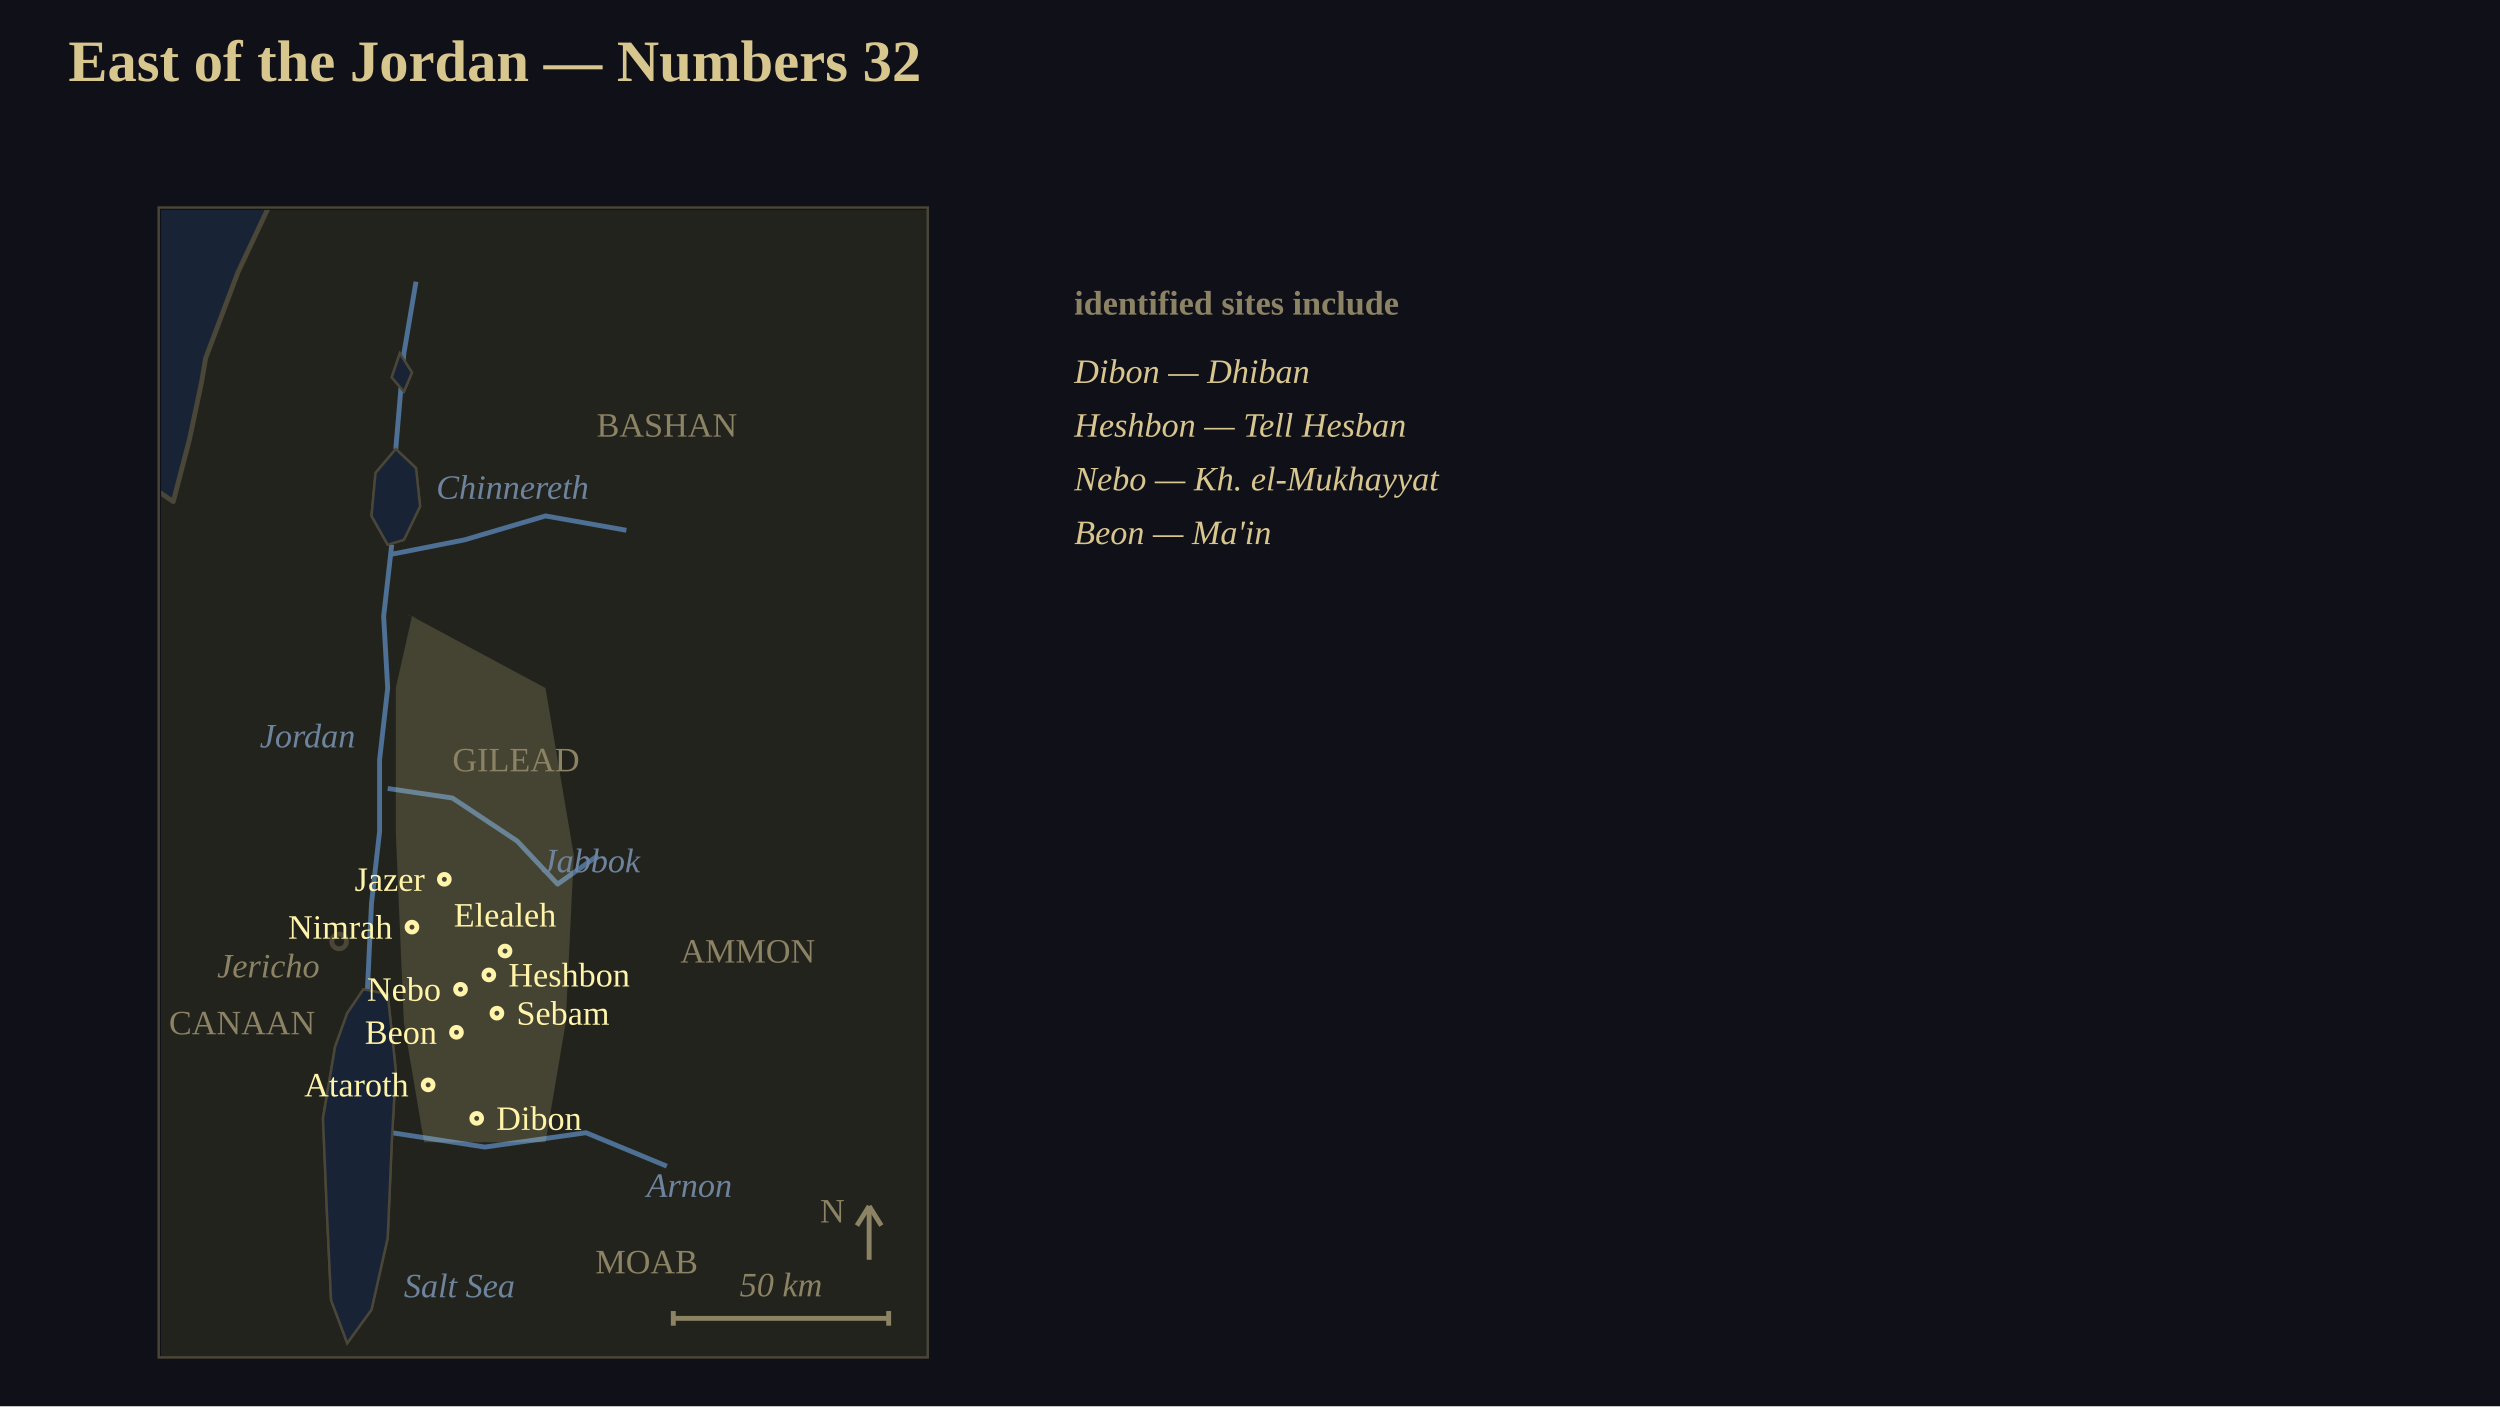
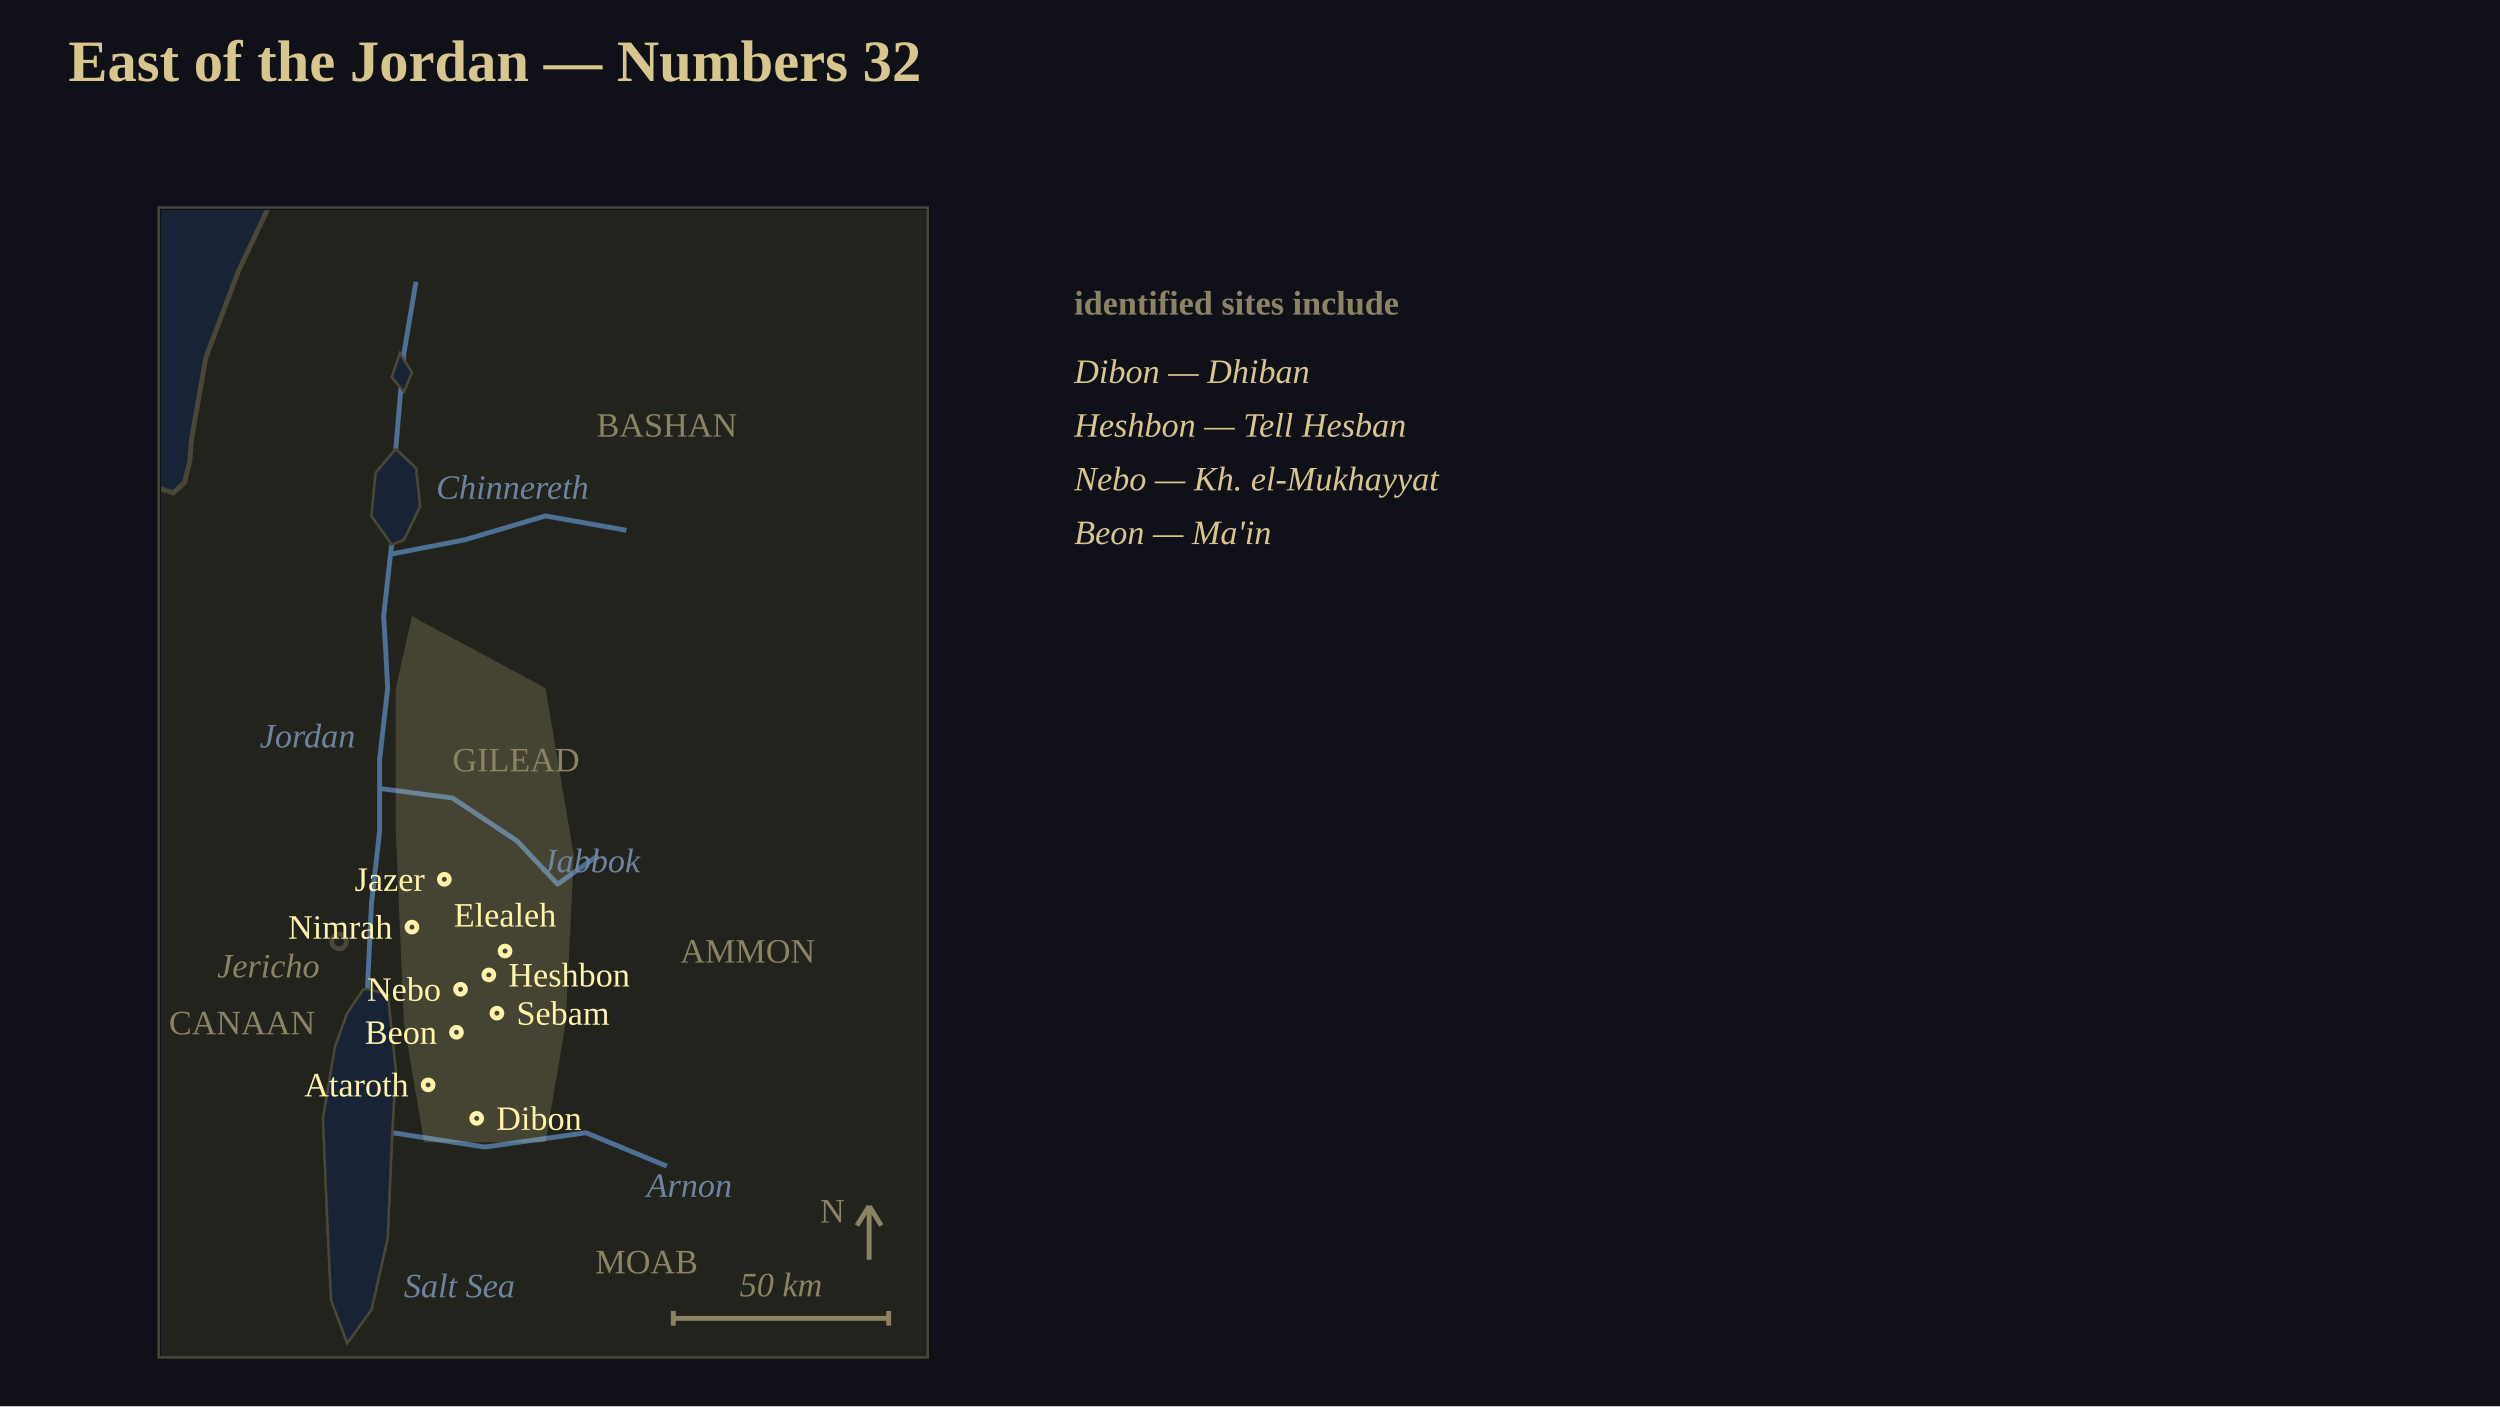
<svg xmlns="http://www.w3.org/2000/svg" viewBox="0 0 1024 576" width="1024" height="576" font-family="Georgia, 'Times New Roman', serif">
  <defs>
    <clipPath id="clip1">
      <rect x="0" y="0" width="314" height="470" />
    </clipPath>
  </defs>
  <rect x="0" y="0" width="1024" height="576" fill="rgb(16,16,24)" />
  <text x="28" y="18" font-size="24" text-anchor="start" dominant-baseline="text-before-edge" fill="rgb(216,198,143)" font-family="Georgia, 'Times New Roman', serif" font-weight="bold">East of the Jordan — Numbers 32</text>
  <g clip-path="url(#clip1)" transform="translate(66,86)">
    <rect x="0" y="0" width="314" height="470" fill="rgb(24,36,54)" />
-     <polygon points="-273.43,479.79 -240.28,460.21 -198.86,438.67 -127.6,413.21 -94.46,368.17 -74.57,338.79 -61.31,313.33 -43.09,264.38 -28.17,219.33 -18.23,176.25 -13.26,152.75 -6.63,111.63 4.97,119.46 11.6,94 16.57,70.5 18.23,60.71 31.49,25.46 48.06,-9.79 61.31,-31.33 79.54,-97.92 107.71,-141 120.97,-176.25 140.86,-205.63 160.74,-254.58 174,-303.54 182.28,-352.5 563.42,-391.67 563.42,822.5 -331.43,822.5" fill="rgb(34,35,29)" />
-     <polyline points="-273.43,479.79 -240.28,460.21 -198.86,438.67 -127.6,413.21 -94.46,368.17 -74.57,338.79 -61.31,313.33 -43.09,264.38 -28.17,219.33 -18.23,176.25 -13.26,152.75 -6.63,111.63 4.97,119.46 11.6,94 16.57,70.5 18.23,60.71 31.49,25.46 48.06,-9.79 61.31,-31.33 79.54,-97.92 107.71,-141 120.97,-176.25 140.86,-205.63 160.74,-254.58 174,-303.54 182.28,-352.5" stroke-linejoin="round" fill="none" stroke="rgb(74,70,56)" stroke-width="2" />
-     <polygon points="82.86,319.21 92.8,321.17 96.11,352.5 94.46,381.88 92.8,421.04 86.17,450.42 76.23,464.12 69.6,446.5 67.94,411.25 66.29,372.08 71.26,342.71 76.23,329" fill="rgb(24,36,54)" stroke="rgb(74,70,56)" stroke-width="1" />
-     <polygon points="96.11,97.92 104.4,105.75 106.06,121.42 99.43,135.12 92.8,137.08 86.17,125.33 87.83,107.71" fill="rgb(24,36,54)" stroke="rgb(74,70,56)" stroke-width="1" />
+     <polygon points="-273.43,479.79 -240.28,460.21 -198.86,438.67 -127.6,413.21 -94.46,368.17 -74.57,338.79 -61.31,313.33 -43.09,264.38 -28.17,219.33 -18.23,176.25 -13.26,152.75 -6.63,111.63 -0.83,113.98 4.97,115.93 9.61,111.63 11.77,102.81 12.43,94 16.57,70.5 18.23,60.71 31.49,25.46 46.23,-5.88 48.06,-9.79 61.31,-31.33 79.54,-97.92 107.71,-141 120.97,-176.25 140.86,-205.63 160.74,-254.58 174,-303.54 182.28,-352.5 563.42,-391.67 563.42,822.5 -331.43,822.5" fill="rgb(34,35,29)" />
+     <polyline points="-273.43,479.79 -240.28,460.21 -198.86,438.67 -127.6,413.21 -94.46,368.17 -74.57,338.79 -61.31,313.33 -43.09,264.38 -28.17,219.33 -18.23,176.25 -13.26,152.75 -6.63,111.63 -0.83,113.98 4.97,115.93 9.61,111.63 11.77,102.81 12.43,94 16.57,70.5 18.23,60.71 31.49,25.46 46.23,-5.88 48.06,-9.79 61.31,-31.33 79.54,-97.92 107.71,-141 120.97,-176.25 140.86,-205.63 160.74,-254.58 174,-303.54 182.28,-352.5" stroke-linejoin="round" fill="none" stroke="rgb(74,70,56)" stroke-width="2" />
+     <polygon points="82.86,319.21 84.51,319.21 92.8,321.17 96.11,352.5 94.67,377.96 94.46,381.88 92.8,421.04 86.17,450.42 76.23,464.12 69.6,446.5 67.94,411.25 66.29,372.08 71.26,342.71 76.23,329" fill="rgb(24,36,54)" stroke="rgb(74,70,56)" stroke-width="1" />
+     <polygon points="96.11,97.92 104.4,105.75 106.06,121.42 99.43,135.12 94.46,137.08 86.17,125.33 87.83,107.71" fill="rgb(24,36,54)" stroke="rgb(74,70,56)" stroke-width="1" />
    <polygon points="97.77,58.75 102.74,66.58 99.43,74.42 94.46,68.54" fill="rgb(24,36,54)" stroke="rgb(74,70,56)" stroke-width="1" />
    <polyline points="104.4,29.37 99.43,58.75 96.11,97.92" stroke-linejoin="round" fill="none" stroke="rgb(78,112,148)" stroke-width="2" />
-     <polyline points="94.46,137.08 91.14,166.46 92.8,195.83 89.48,225.21 89.48,254.58 86.17,283.96 84.51,319.21" stroke-linejoin="round" fill="none" stroke="rgb(78,112,148)" stroke-width="2" />
-     <polyline points="94.46,377.96 132.57,383.83 174,377.96 207.14,391.67" stroke-linejoin="round" fill="none" stroke="rgb(78,112,148)" stroke-width="2" />
-     <polyline points="92.8,236.96 119.31,240.87 145.83,258.5 162.4,276.13 178.97,264.38" stroke-linejoin="round" fill="none" stroke="rgb(78,112,148)" stroke-width="2" />
-     <polyline points="94.46,141 124.28,135.12 157.43,125.33 190.57,131.21" stroke-linejoin="round" fill="none" stroke="rgb(78,112,148)" stroke-width="2" />
+     <polyline points="94.46,137.08 93.96,141 91.14,166.46 91.97,180.17 92.8,195.83 89.48,225.21 89.48,250.67 89.48,254.58 86.17,283.96 85.51,297.67 84.51,319.21" stroke-linejoin="round" fill="none" stroke="rgb(78,112,148)" stroke-width="2" />
+     <polyline points="94.67,377.96 132.57,383.83 174,377.96 207.14,391.67" stroke-linejoin="round" fill="none" stroke="rgb(78,112,148)" stroke-width="2" />
+     <polyline points="89.48,236.96 119.31,240.87 145.83,258.5 162.4,276.13 178.97,264.38" stroke-linejoin="round" fill="none" stroke="rgb(78,112,148)" stroke-width="2" />
+     <polyline points="93.96,141 124.28,135.12 157.43,125.33 190.57,131.21" stroke-linejoin="round" fill="none" stroke="rgb(78,112,148)" stroke-width="2" />
    <polygon points="102.74,166.46 157.43,195.83 169.03,264.38 165.71,332.92 157.43,381.88 107.71,381.88 99.43,332.92 96.11,254.58 96.11,195.83" fill="rgb(255,244,170)" fill-opacity="0.157" />
-     <polygon points="82.86,319.21 92.8,321.17 96.11,352.5 94.46,381.88 92.8,421.04 86.17,450.42 76.23,464.12 69.6,446.5 67.94,411.25 66.29,372.08 71.26,342.71 76.23,329" fill="rgb(24,36,54)" stroke="rgb(74,70,56)" stroke-width="1" />
-     <polygon points="96.11,97.92 104.4,105.75 106.06,121.42 99.43,135.12 92.8,137.08 86.17,125.33 87.83,107.71" fill="rgb(24,36,54)" stroke="rgb(74,70,56)" stroke-width="1" />
+     <polygon points="82.86,319.21 84.51,319.21 92.8,321.17 96.11,352.5 94.67,377.96 94.46,381.88 92.8,421.04 86.17,450.42 76.23,464.12 69.6,446.5 67.94,411.25 66.29,372.08 71.26,342.71 76.23,329" fill="rgb(24,36,54)" stroke="rgb(74,70,56)" stroke-width="1" />
+     <polygon points="96.11,97.92 104.4,105.75 106.06,121.42 99.43,135.12 94.46,137.08 86.17,125.33 87.83,107.71" fill="rgb(24,36,54)" stroke="rgb(74,70,56)" stroke-width="1" />
    <polygon points="97.77,58.75 102.74,66.58 99.43,74.42 94.46,68.54" fill="rgb(24,36,54)" stroke="rgb(74,70,56)" stroke-width="1" />
    <polyline points="102.74,166.46 157.43,195.83 169.03,264.38 165.71,332.92 157.43,381.88 107.71,381.88 99.43,332.92 96.11,254.58 96.11,195.83 102.74,166.46" fill="none" stroke-linejoin="round" stroke="rgb(255,244,170)" stroke-width="3" stroke-dasharray="516.5" stroke-dashoffset="516.5" stroke-opacity="0.898">
      <animate attributeName="stroke-dashoffset" values="516.5;0" dur="2.6s" begin="0s" fill="freeze" calcMode="spline" keyTimes="0;1" keySplines="0.42 0 0.58 1" />
    </polyline>
    <text x="99.43" y="440.63" font-size="14" text-anchor="start" dominant-baseline="central" fill="rgb(110,132,158)" font-family="Georgia, 'Times New Roman', serif" font-style="italic">Salt Sea</text>
    <text x="112.68" y="113.58" font-size="14" text-anchor="start" dominant-baseline="central" fill="rgb(110,132,158)" font-family="Georgia, 'Times New Roman', serif" font-style="italic">Chinnereth</text>
    <text x="79.54" y="215.42" font-size="14" text-anchor="end" dominant-baseline="central" fill="rgb(110,132,158)" font-family="Georgia, 'Times New Roman', serif" font-style="italic">Jordan</text>
    <text x="198.86" y="399.5" font-size="14" text-anchor="start" dominant-baseline="central" fill="rgb(110,132,158)" font-family="Georgia, 'Times New Roman', serif" font-style="italic">Arnon</text>
    <text x="155.77" y="262.42" font-size="14" text-anchor="start" dominant-baseline="text-before-edge" fill="rgb(110,132,158)" font-family="Georgia, 'Times New Roman', serif" font-style="italic">Jabbok</text>
    <text x="198.86" y="430.83" font-size="14" text-anchor="middle" dominant-baseline="central" fill="rgb(140,130,100)" font-family="Georgia, 'Times New Roman', serif">MOAB</text>
    <text x="240.28" y="303.54" font-size="14" text-anchor="middle" dominant-baseline="central" fill="rgb(140,130,100)" font-family="Georgia, 'Times New Roman', serif">AMMON</text>
    <text x="207.14" y="88.12" font-size="14" text-anchor="middle" dominant-baseline="central" fill="rgb(140,130,100)" font-family="Georgia, 'Times New Roman', serif">BASHAN</text>
    <text x="119.31" y="225.21" font-size="14" text-anchor="start" dominant-baseline="central" fill="rgb(140,130,100)" font-family="Georgia, 'Times New Roman', serif">GILEAD</text>
    <text x="33.14" y="332.92" font-size="14" text-anchor="middle" dominant-baseline="central" fill="rgb(140,130,100)" font-family="Georgia, 'Times New Roman', serif">CANAAN</text>
    <circle cx="72.91" cy="299.62" r="3" fill="none" stroke="rgb(74,70,56)" stroke-width="2" />
    <text x="64.91" y="309.62" font-size="14" text-anchor="end" dominant-baseline="central" fill="rgb(140,130,100)" font-family="Georgia, 'Times New Roman', serif" font-style="italic">Jericho</text>
    <circle cx="109.37" cy="358.37" r="2" fill="none" stroke="rgb(255,244,170)" stroke-width="2" />
    <text x="101.37" y="358.37" font-size="14" text-anchor="end" dominant-baseline="central" fill="rgb(255,244,170)" font-family="Georgia, 'Times New Roman', serif">Ataroth</text>
    <circle cx="129.26" cy="372.08" r="2" fill="none" stroke="rgb(255,244,170)" stroke-width="2" />
    <text x="137.26" y="372.08" font-size="14" text-anchor="start" dominant-baseline="central" fill="rgb(255,244,170)" font-family="Georgia, 'Times New Roman', serif">Dibon</text>
    <circle cx="116" cy="274.17" r="2" fill="none" stroke="rgb(255,244,170)" stroke-width="2" />
    <text x="108" y="274.17" font-size="14" text-anchor="end" dominant-baseline="central" fill="rgb(255,244,170)" font-family="Georgia, 'Times New Roman', serif">Jazer</text>
    <circle cx="102.74" cy="293.75" r="2" fill="none" stroke="rgb(255,244,170)" stroke-width="2" />
    <text x="94.74" y="293.75" font-size="14" text-anchor="end" dominant-baseline="central" fill="rgb(255,244,170)" font-family="Georgia, 'Times New Roman', serif">Nimrah</text>
    <circle cx="134.23" cy="313.33" r="2" fill="none" stroke="rgb(255,244,170)" stroke-width="2" />
    <text x="142.23" y="313.33" font-size="14" text-anchor="start" dominant-baseline="central" fill="rgb(255,244,170)" font-family="Georgia, 'Times New Roman', serif">Heshbon</text>
    <circle cx="140.86" cy="303.54" r="2" fill="none" stroke="rgb(255,244,170)" stroke-width="2" />
    <text x="140.86" y="296.54" font-size="14" text-anchor="middle" dominant-baseline="text-after-edge" fill="rgb(255,244,170)" font-family="Georgia, 'Times New Roman', serif">Elealeh</text>
    <circle cx="137.54" cy="329" r="2" fill="none" stroke="rgb(255,244,170)" stroke-width="2" />
    <text x="145.54" y="329" font-size="14" text-anchor="start" dominant-baseline="central" fill="rgb(255,244,170)" font-family="Georgia, 'Times New Roman', serif">Sebam</text>
    <circle cx="122.63" cy="319.21" r="2" fill="none" stroke="rgb(255,244,170)" stroke-width="2" />
    <text x="114.63" y="319.21" font-size="14" text-anchor="end" dominant-baseline="central" fill="rgb(255,244,170)" font-family="Georgia, 'Times New Roman', serif">Nebo</text>
    <circle cx="120.97" cy="336.83" r="2" fill="none" stroke="rgb(255,244,170)" stroke-width="2" />
    <text x="112.97" y="336.83" font-size="14" text-anchor="end" dominant-baseline="central" fill="rgb(255,244,170)" font-family="Georgia, 'Times New Roman', serif">Beon</text>
    <line x1="290" y1="430" x2="290" y2="408" stroke="rgb(140,130,100)" stroke-width="2" />
    <line x1="285" y1="416" x2="290" y2="408" stroke="rgb(140,130,100)" stroke-width="2" />
    <line x1="295" y1="416" x2="290" y2="408" stroke="rgb(140,130,100)" stroke-width="2" />
    <text x="280" y="410" font-size="14" text-anchor="end" dominant-baseline="central" fill="rgb(140,130,100)" font-family="Georgia, 'Times New Roman', serif">N</text>
    <line x1="209.79" y1="454" x2="298" y2="454" stroke="rgb(140,130,100)" stroke-width="2" />
    <line x1="209.79" y1="451" x2="209.79" y2="457" stroke="rgb(140,130,100)" stroke-width="2" />
    <line x1="298" y1="451" x2="298" y2="457" stroke="rgb(140,130,100)" stroke-width="2" />
    <text x="253.89" y="448" font-size="14" text-anchor="middle" dominant-baseline="text-after-edge" fill="rgb(140,130,100)" font-family="Georgia, 'Times New Roman', serif" font-style="italic">50 km</text>
  </g>
  <rect x="65" y="85" width="315" height="471" fill="none" stroke="rgb(74,70,56)" stroke-width="1" />
  <text x="440" y="120" font-size="14" text-anchor="start" dominant-baseline="text-before-edge" fill="rgb(140,130,100)" font-family="Georgia, 'Times New Roman', serif" font-weight="bold">identified sites include</text>
  <text x="440" y="148" font-size="14" text-anchor="start" dominant-baseline="text-before-edge" fill="rgb(216,198,143)" font-family="Georgia, 'Times New Roman', serif" font-style="italic">Dibon — Dhiban</text>
  <text x="440" y="170" font-size="14" text-anchor="start" dominant-baseline="text-before-edge" fill="rgb(216,198,143)" font-family="Georgia, 'Times New Roman', serif" font-style="italic">Heshbon — Tell Hesban</text>
  <text x="440" y="192" font-size="14" text-anchor="start" dominant-baseline="text-before-edge" fill="rgb(216,198,143)" font-family="Georgia, 'Times New Roman', serif" font-style="italic">Nebo — Kh. el-Mukhayyat</text>
  <text x="440" y="214" font-size="14" text-anchor="start" dominant-baseline="text-before-edge" fill="rgb(216,198,143)" font-family="Georgia, 'Times New Roman', serif" font-style="italic">Beon — Ma'in</text>
</svg>
